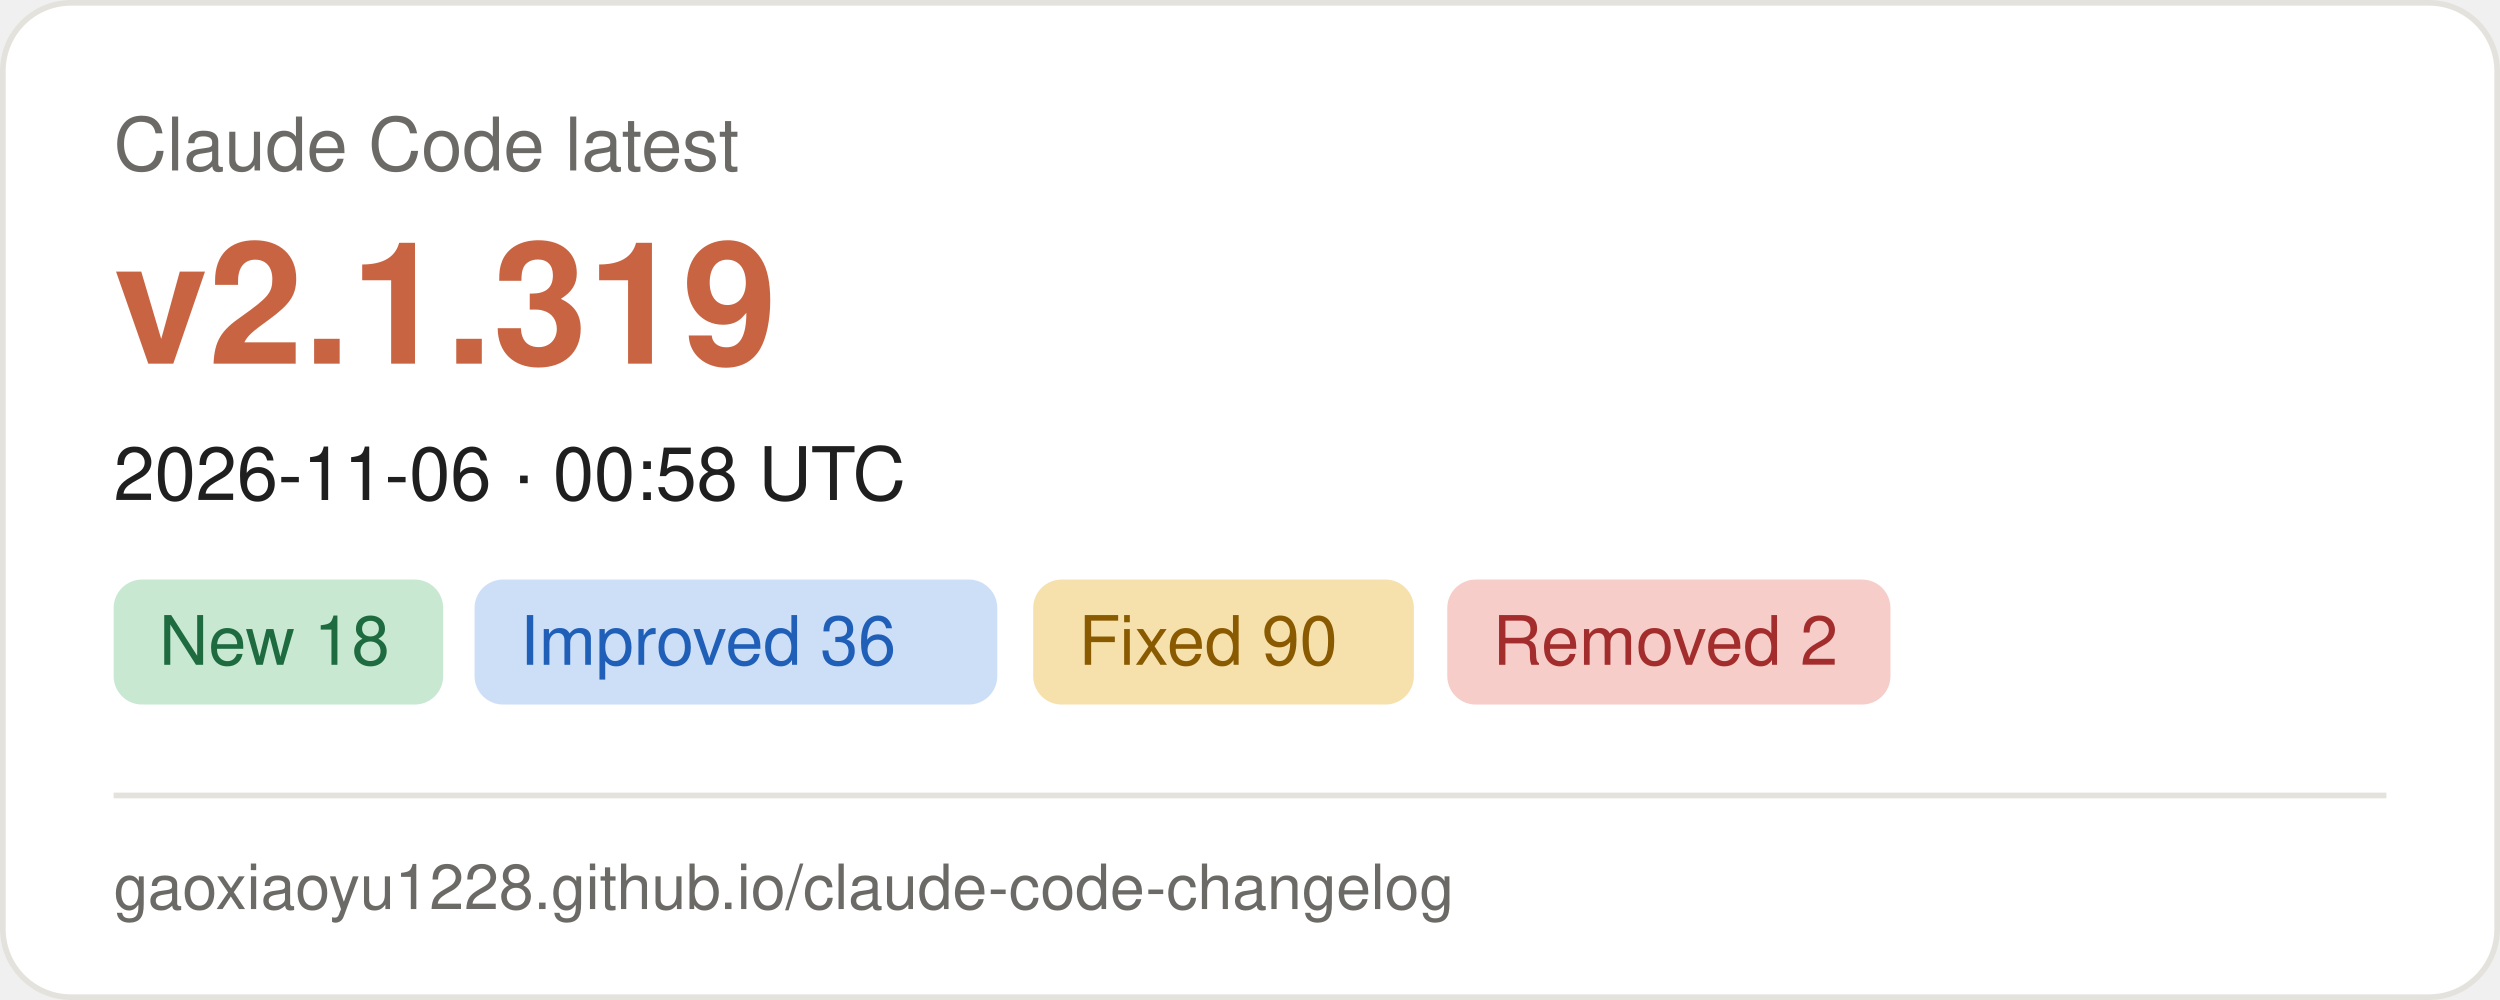
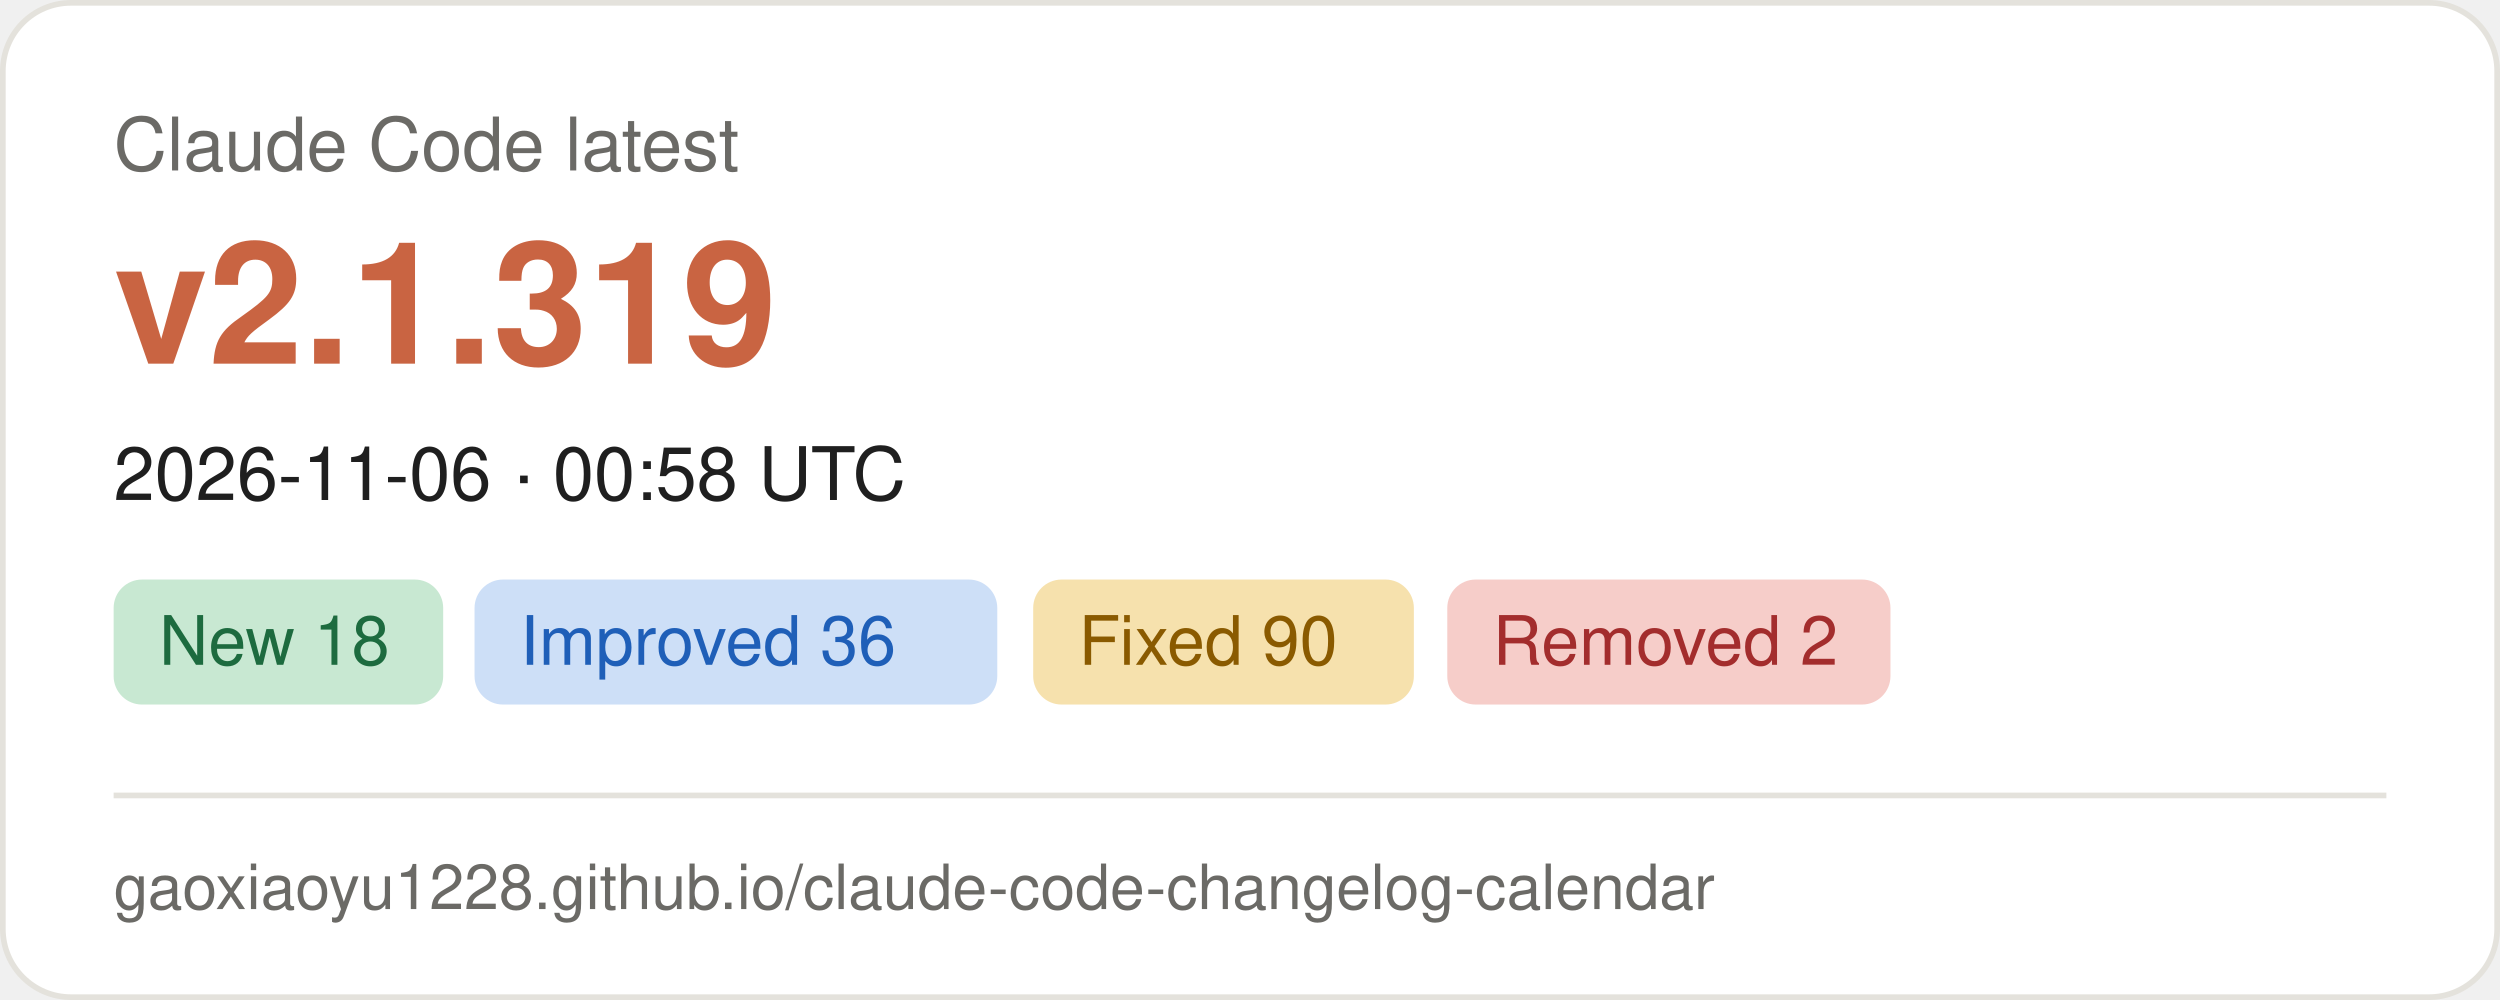
<svg xmlns="http://www.w3.org/2000/svg" width="440" height="176" viewBox="0 0 440 176" role="img" aria-label="Claude Code v2.1.319" font-family="-apple-system,'Segoe UI','PingFang SC','Microsoft YaHei','Noto Sans SC',Helvetica,Arial,sans-serif">
  <rect x=".5" y=".5" width="439" height="175" rx="12" fill="#fff" stroke="#e4e2dc" />
  <text x="20" y="30" font-size="13" fill="#6b6a66">Claude Code latest</text>
  <text x="20" y="64" font-size="30" font-weight="600" fill="#c96442">v2.1.319</text>
  <text x="20" y="88" font-size="13" fill="#1f1f1f">2026-11-06 · 00:58 UTC</text>
  <rect x="20" y="102" width="58" height="22" rx="5" fill="#c8e8d2" />
  <text x="28" y="117" font-size="12" fill="#1d6b3f">New 18</text>
  <rect x="83.52" y="102" width="92" height="22" rx="5" fill="#cddff7" />
  <text x="91.52" y="117" font-size="12" fill="#1f5fb8">Improved 36</text>
  <rect x="181.84" y="102" width="67" height="22" rx="5" fill="#f6e1ad" />
  <text x="189.84" y="117" font-size="12" fill="#8a5a00">Fixed 90</text>
  <rect x="254.72" y="102" width="78" height="22" rx="5" fill="#f6cdc9" />
  <text x="262.72" y="117" font-size="12" fill="#a32d2d">Removed 2</text>
  <line x1="20" x2="420" y1="140" y2="140" stroke="#e4e2dc" />
-   <text x="20" y="160" font-size="11" fill="#6b6a66">gaoxiaoyu1228.github.io/claude-code-changelog</text>
+   <text x="20" y="160" font-size="11" fill="#6b6a66">gaoxiaoyu1228.github.io/claude-code-changelog-calendar</text>
</svg>
